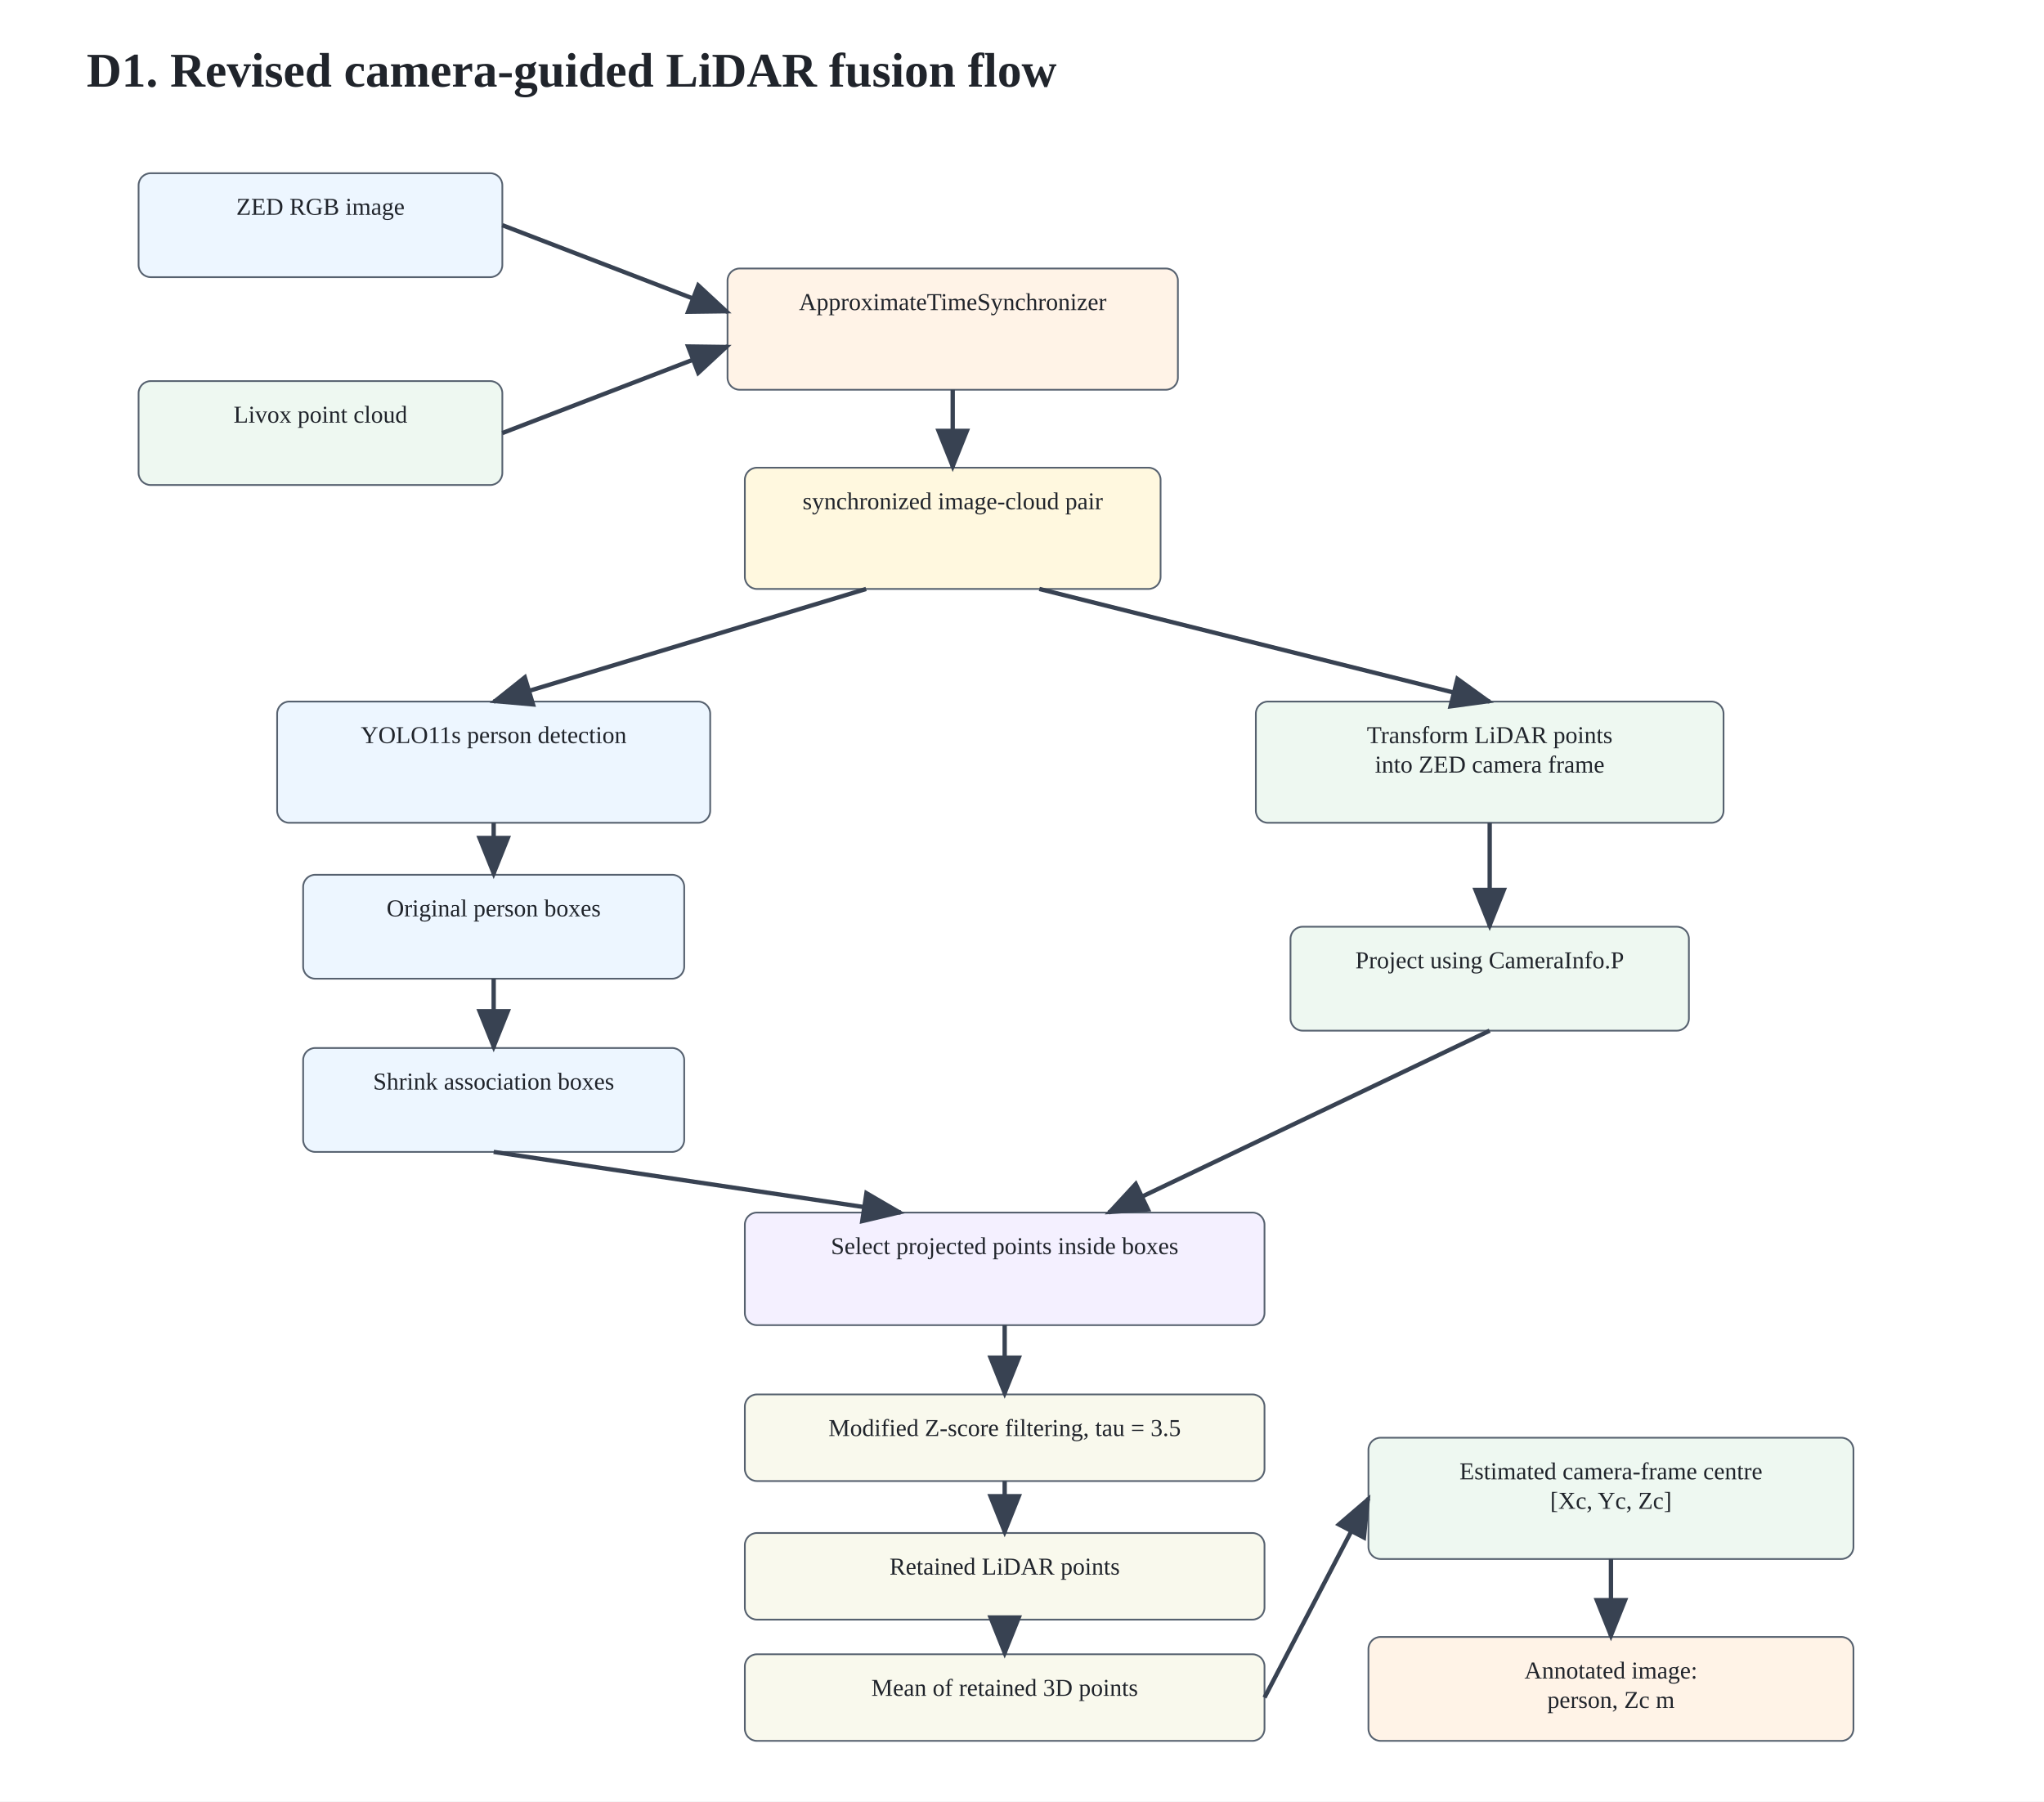
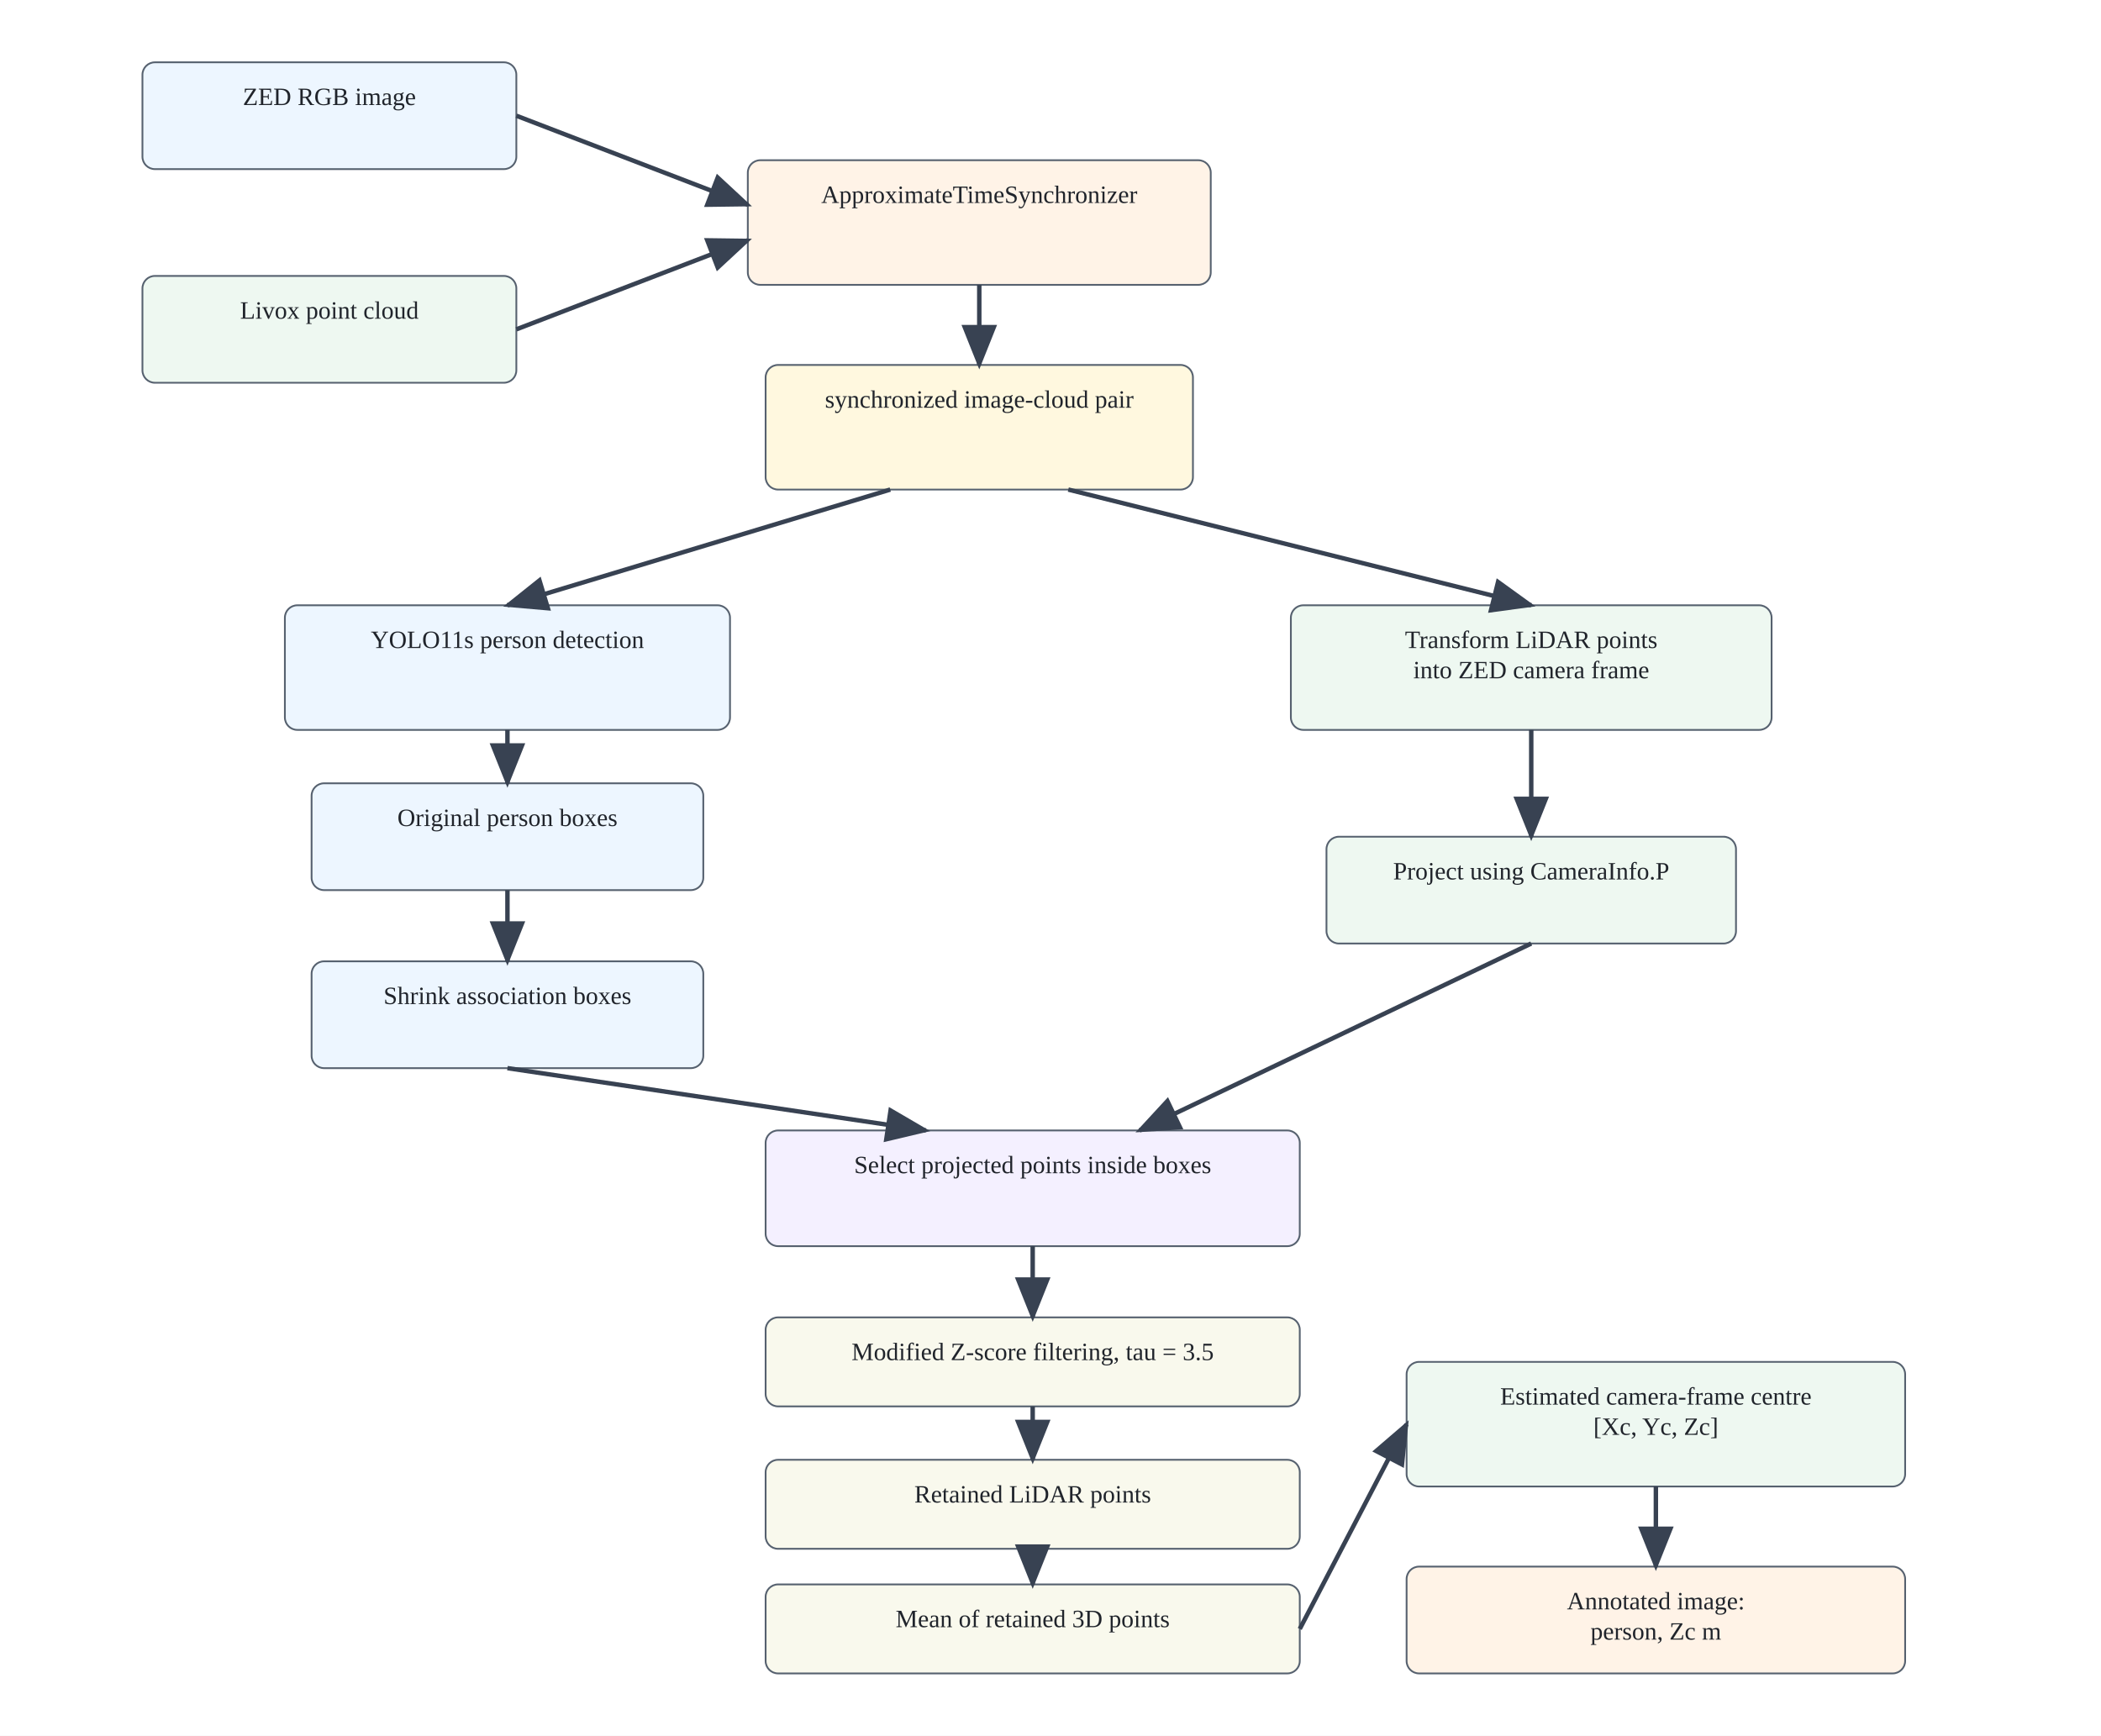
- <svg xmlns="http://www.w3.org/2000/svg" width="1180" height="1040" viewBox="0 0 1180 1040">
+ <svg xmlns="http://www.w3.org/2000/svg" width="1180" height="975" viewBox="0 65 1180 975">
  <defs>
    <marker id="a" markerWidth="10" markerHeight="8" refX="9" refY="4" orient="auto">
      <path d="M0,0 L10,4 L0,8 z" fill="#384252" />
    </marker>
  </defs>
-   <rect width="1180" height="1040" fill="white" />
-   <text x="50" y="50" font-size="28" font-weight="700" fill="#20242b">D1. Revised camera-guided LiDAR fusion flow</text>
+   <rect y="65" width="1180" height="975" fill="white" />
  <rect x="80" y="100" width="210" height="60" rx="7" fill="#edf6ff" stroke="#56616f" />
  <text x="185.0" y="124" text-anchor="middle" font-size="14" fill="#20242b">ZED RGB image</text>
  <rect x="80" y="220" width="210" height="60" rx="7" fill="#eef8f1" stroke="#56616f" />
  <text x="185.0" y="244" text-anchor="middle" font-size="14" fill="#20242b">Livox point cloud</text>
  <rect x="420" y="155" width="260" height="70" rx="7" fill="#fff3e7" stroke="#56616f" />
  <text x="550.0" y="179" text-anchor="middle" font-size="14" fill="#20242b">ApproximateTimeSynchronizer</text>
  <line x1="290" y1="130" x2="420" y2="180" stroke="#384252" stroke-width="2.5" marker-end="url(#a)" />
  <line x1="290" y1="250" x2="420" y2="200" stroke="#384252" stroke-width="2.5" marker-end="url(#a)" />
  <rect x="430" y="270" width="240" height="70" rx="7" fill="#fff8df" stroke="#56616f" />
  <text x="550.0" y="294" text-anchor="middle" font-size="14" fill="#20242b">synchronized image-cloud pair</text>
  <line x1="550" y1="225" x2="550" y2="270" stroke="#384252" stroke-width="2.5" marker-end="url(#a)" />
  <rect x="160" y="405" width="250" height="70" rx="7" fill="#edf6ff" stroke="#56616f" />
  <text x="285.0" y="429" text-anchor="middle" font-size="14" fill="#20242b">YOLO11s person detection</text>
  <rect x="725" y="405" width="270" height="70" rx="7" fill="#eef8f1" stroke="#56616f" />
  <text x="860.0" y="429" text-anchor="middle" font-size="14" fill="#20242b">Transform LiDAR points</text>
  <text x="860.0" y="446" text-anchor="middle" font-size="14" fill="#20242b">into ZED camera frame</text>
  <line x1="500" y1="340" x2="285" y2="405" stroke="#384252" stroke-width="2.5" marker-end="url(#a)" />
  <line x1="600" y1="340" x2="860" y2="405" stroke="#384252" stroke-width="2.5" marker-end="url(#a)" />
  <rect x="175" y="505" width="220" height="60" rx="7" fill="#edf6ff" stroke="#56616f" />
  <text x="285.0" y="529" text-anchor="middle" font-size="14" fill="#20242b">Original person boxes</text>
  <rect x="175" y="605" width="220" height="60" rx="7" fill="#edf6ff" stroke="#56616f" />
  <text x="285.0" y="629" text-anchor="middle" font-size="14" fill="#20242b">Shrink association boxes</text>
  <rect x="745" y="535" width="230" height="60" rx="7" fill="#eef8f1" stroke="#56616f" />
  <text x="860.0" y="559" text-anchor="middle" font-size="14" fill="#20242b">Project using CameraInfo.P</text>
  <line x1="285" y1="475" x2="285" y2="505" stroke="#384252" stroke-width="2.5" marker-end="url(#a)" />
  <line x1="285" y1="565" x2="285" y2="605" stroke="#384252" stroke-width="2.5" marker-end="url(#a)" />
  <line x1="860" y1="475" x2="860" y2="535" stroke="#384252" stroke-width="2.5" marker-end="url(#a)" />
  <rect x="430" y="700" width="300" height="65" rx="7" fill="#f4f0ff" stroke="#56616f" />
  <text x="580.0" y="724" text-anchor="middle" font-size="14" fill="#20242b">Select projected points inside boxes</text>
  <line x1="285" y1="665" x2="520" y2="700" stroke="#384252" stroke-width="2.5" marker-end="url(#a)" />
  <line x1="860" y1="595" x2="640" y2="700" stroke="#384252" stroke-width="2.5" marker-end="url(#a)" />
  <rect x="430" y="805" width="300" height="50" rx="7" fill="#f9f9ed" stroke="#56616f" />
  <text x="580.0" y="829" text-anchor="middle" font-size="14" fill="#20242b">Modified Z-score filtering, tau = 3.5</text>
  <line x1="580" y1="765" x2="580" y2="805" stroke="#384252" stroke-width="2.5" marker-end="url(#a)" />
  <rect x="430" y="885" width="300" height="50" rx="7" fill="#f9f9ed" stroke="#56616f" />
  <text x="580.0" y="909" text-anchor="middle" font-size="14" fill="#20242b">Retained LiDAR points</text>
  <line x1="580" y1="855" x2="580" y2="885" stroke="#384252" stroke-width="2.5" marker-end="url(#a)" />
  <rect x="430" y="955" width="300" height="50" rx="7" fill="#f9f9ed" stroke="#56616f" />
  <text x="580.0" y="979" text-anchor="middle" font-size="14" fill="#20242b">Mean of retained 3D points</text>
  <line x1="580" y1="935" x2="580" y2="955" stroke="#384252" stroke-width="2.5" marker-end="url(#a)" />
  <rect x="790" y="830" width="280" height="70" rx="7" fill="#eef8f1" stroke="#56616f" />
  <text x="930.0" y="854" text-anchor="middle" font-size="14" fill="#20242b">Estimated camera-frame centre</text>
  <text x="930.0" y="871" text-anchor="middle" font-size="14" fill="#20242b">[Xc, Yc, Zc]</text>
  <rect x="790" y="945" width="280" height="60" rx="7" fill="#fff3e7" stroke="#56616f" />
  <text x="930.0" y="969" text-anchor="middle" font-size="14" fill="#20242b">Annotated image:</text>
  <text x="930.0" y="986" text-anchor="middle" font-size="14" fill="#20242b">person, Zc m</text>
  <line x1="730" y1="980" x2="790" y2="865" stroke="#384252" stroke-width="2.5" marker-end="url(#a)" />
  <line x1="930" y1="900" x2="930" y2="945" stroke="#384252" stroke-width="2.5" marker-end="url(#a)" />
</svg>
